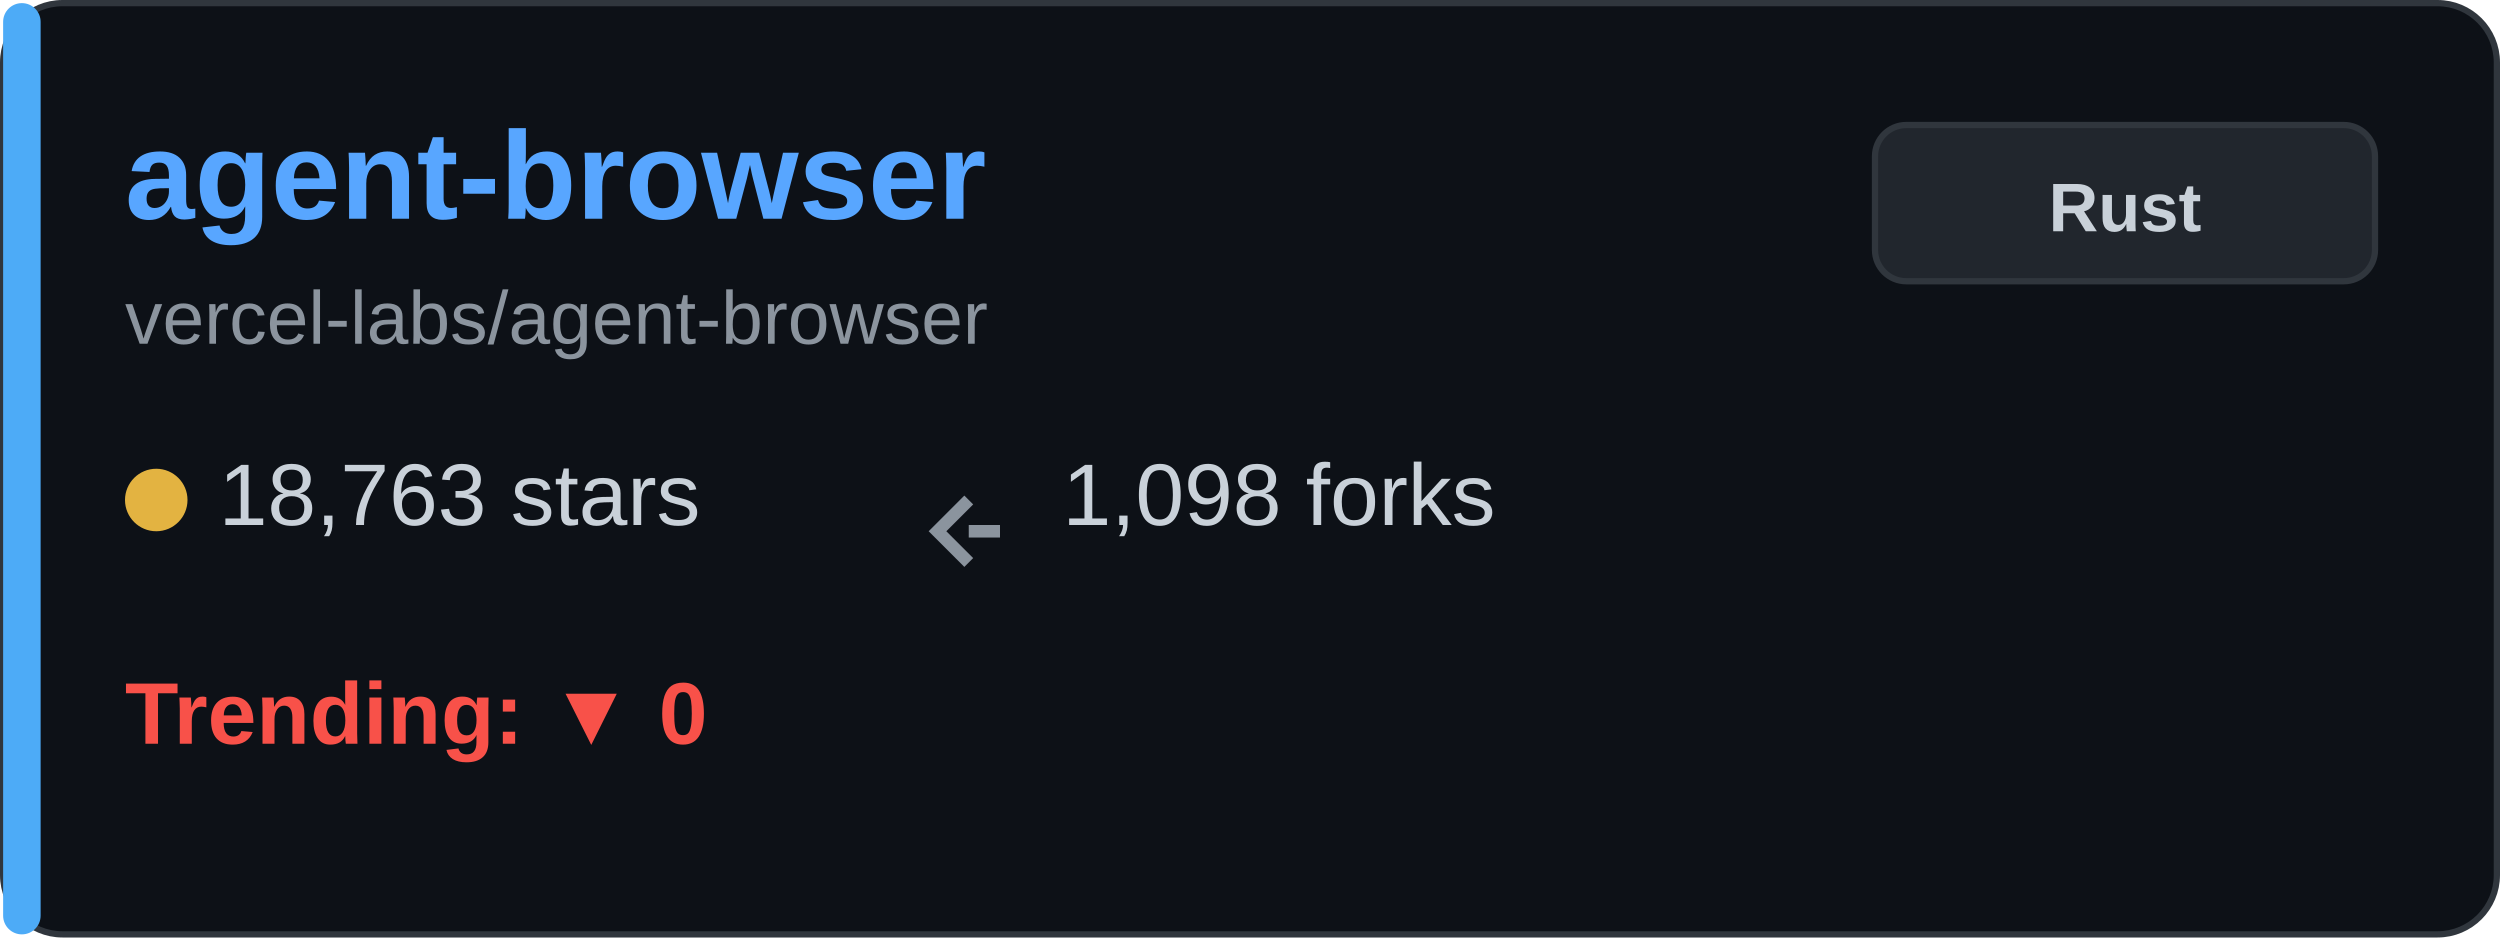
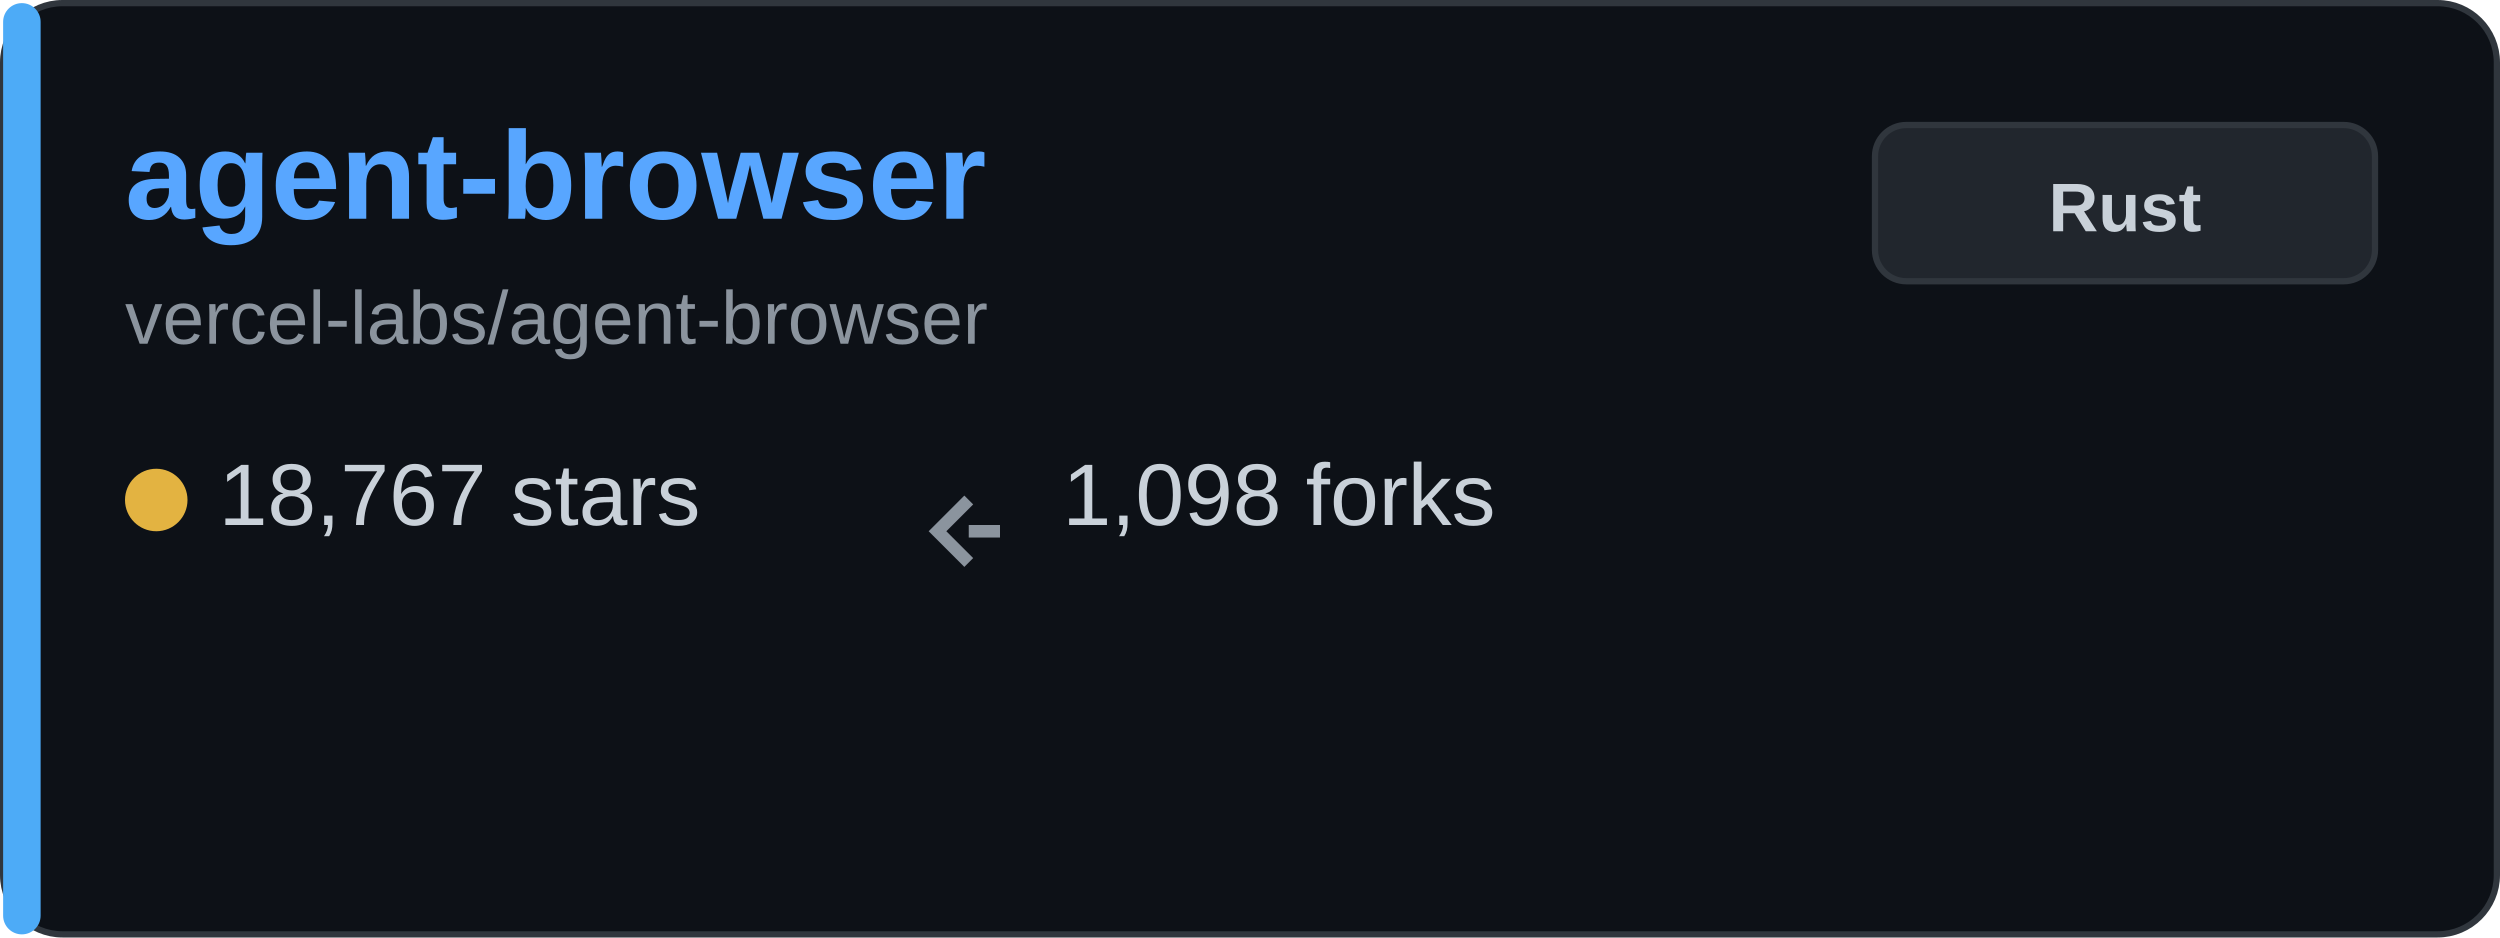
<svg xmlns="http://www.w3.org/2000/svg" width="400" height="150" viewBox="0 0 400 150" fill="none">
  <rect x="0.5" y="0.5" width="399" height="149" rx="9.5" fill="#0d1117" stroke="#30363d" />
  <rect x="0.5" y="0.5" width="6" height="149" rx="3" fill="#4dabf7" />
  <text x="20" y="35" font-family="Arial, sans-serif" font-size="20" font-weight="bold" fill="#58a6ff">agent-browser</text>
  <text x="20" y="55" font-family="Arial, sans-serif" font-size="12" fill="#8b949e">vercel-labs/agent-browser</text>
  <g transform="translate(20, 80)">
    <circle cx="5" cy="0" r="5" fill="#e3b341" />
-     <text x="15" y="4" font-family="Arial, sans-serif" font-size="14" fill="#c9d1d9">18,763 stars</text>
+     <text x="15" y="4" font-family="Arial, sans-serif" font-size="14" fill="#c9d1d9">18,767 stars</text>
  </g>
  <g transform="translate(150, 80)">
    <path d="M5 0 L0 5 L5 10 M5 5 L10 5" stroke="#8b949e" stroke-width="2" fill="none" />
    <text x="20" y="4" font-family="Arial, sans-serif" font-size="14" fill="#c9d1d9">1,098 forks</text>
  </g>
-   <g transform="translate(20, 115)">
-     <text x="0" y="4" font-family="Arial, sans-serif" font-size="14" font-weight="bold" fill="#f85149">Trending: ▼ 0</text>
-   </g>
  <rect x="300" y="20" width="80" height="25" rx="5" fill="#21262d" stroke="#30363d" />
  <text x="340" y="37" font-family="Arial, sans-serif" font-size="11" font-weight="bold" fill="#c9d1d9" text-anchor="middle">Rust</text>
</svg>
